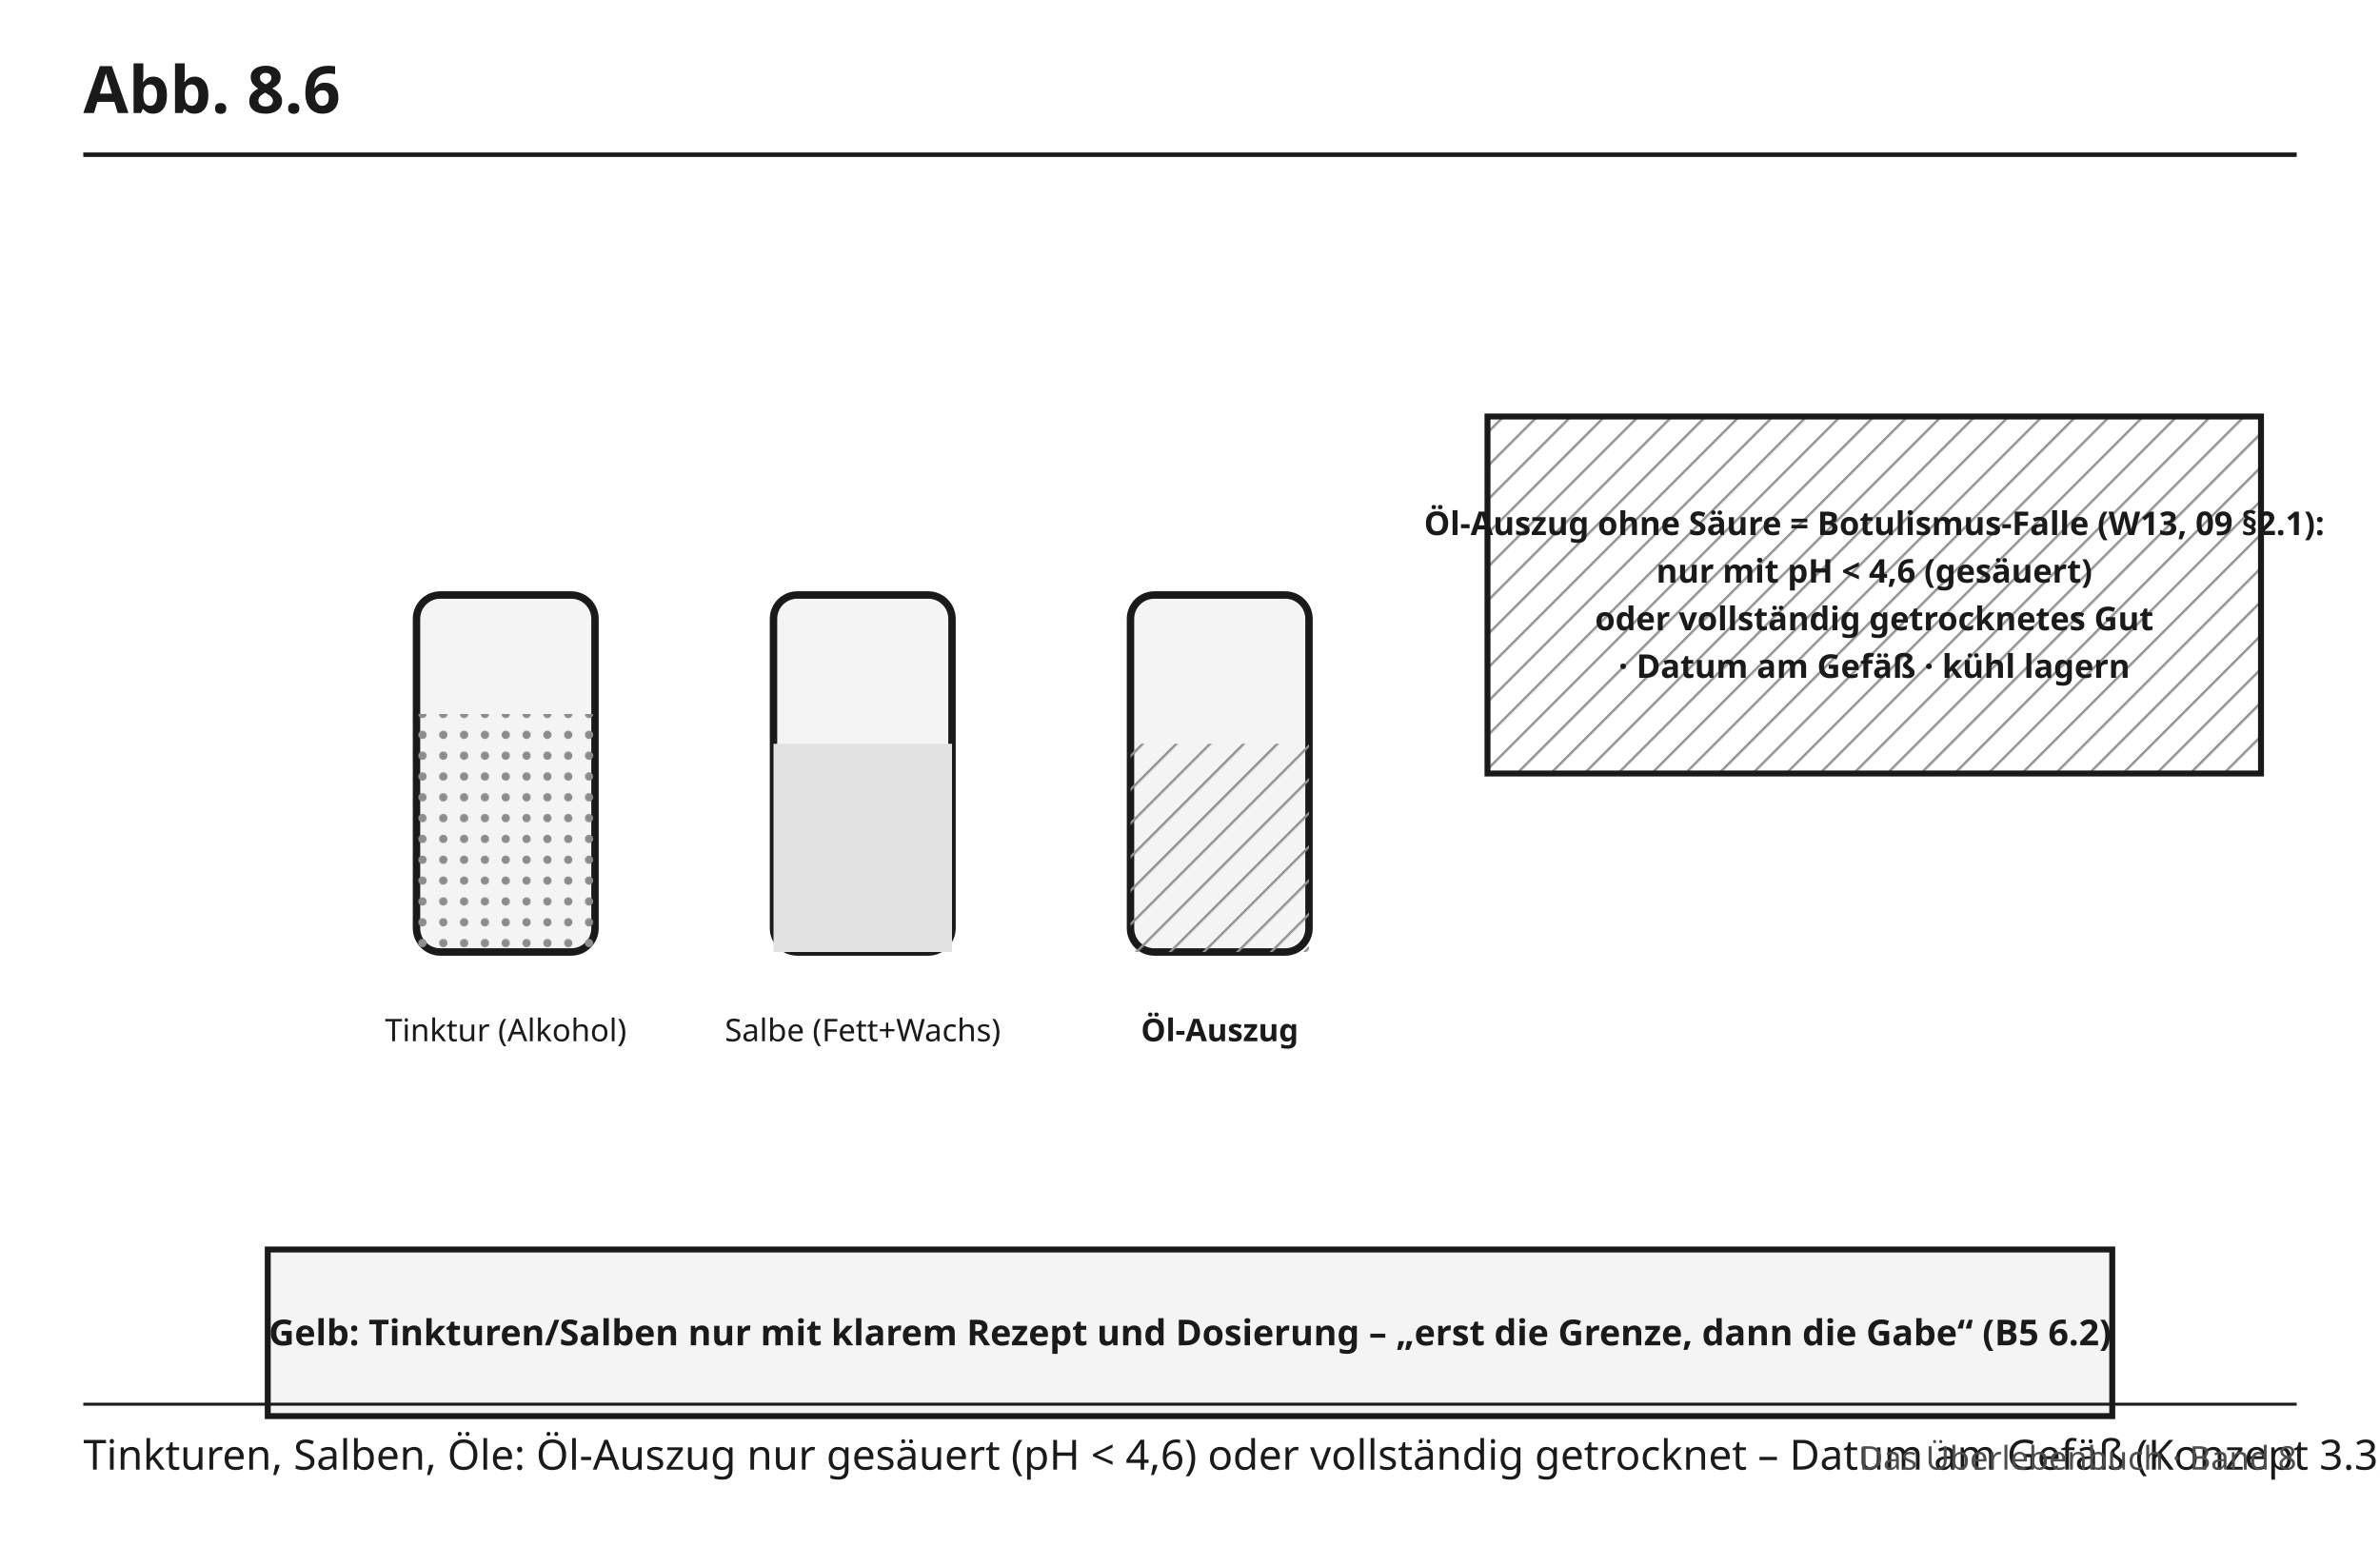
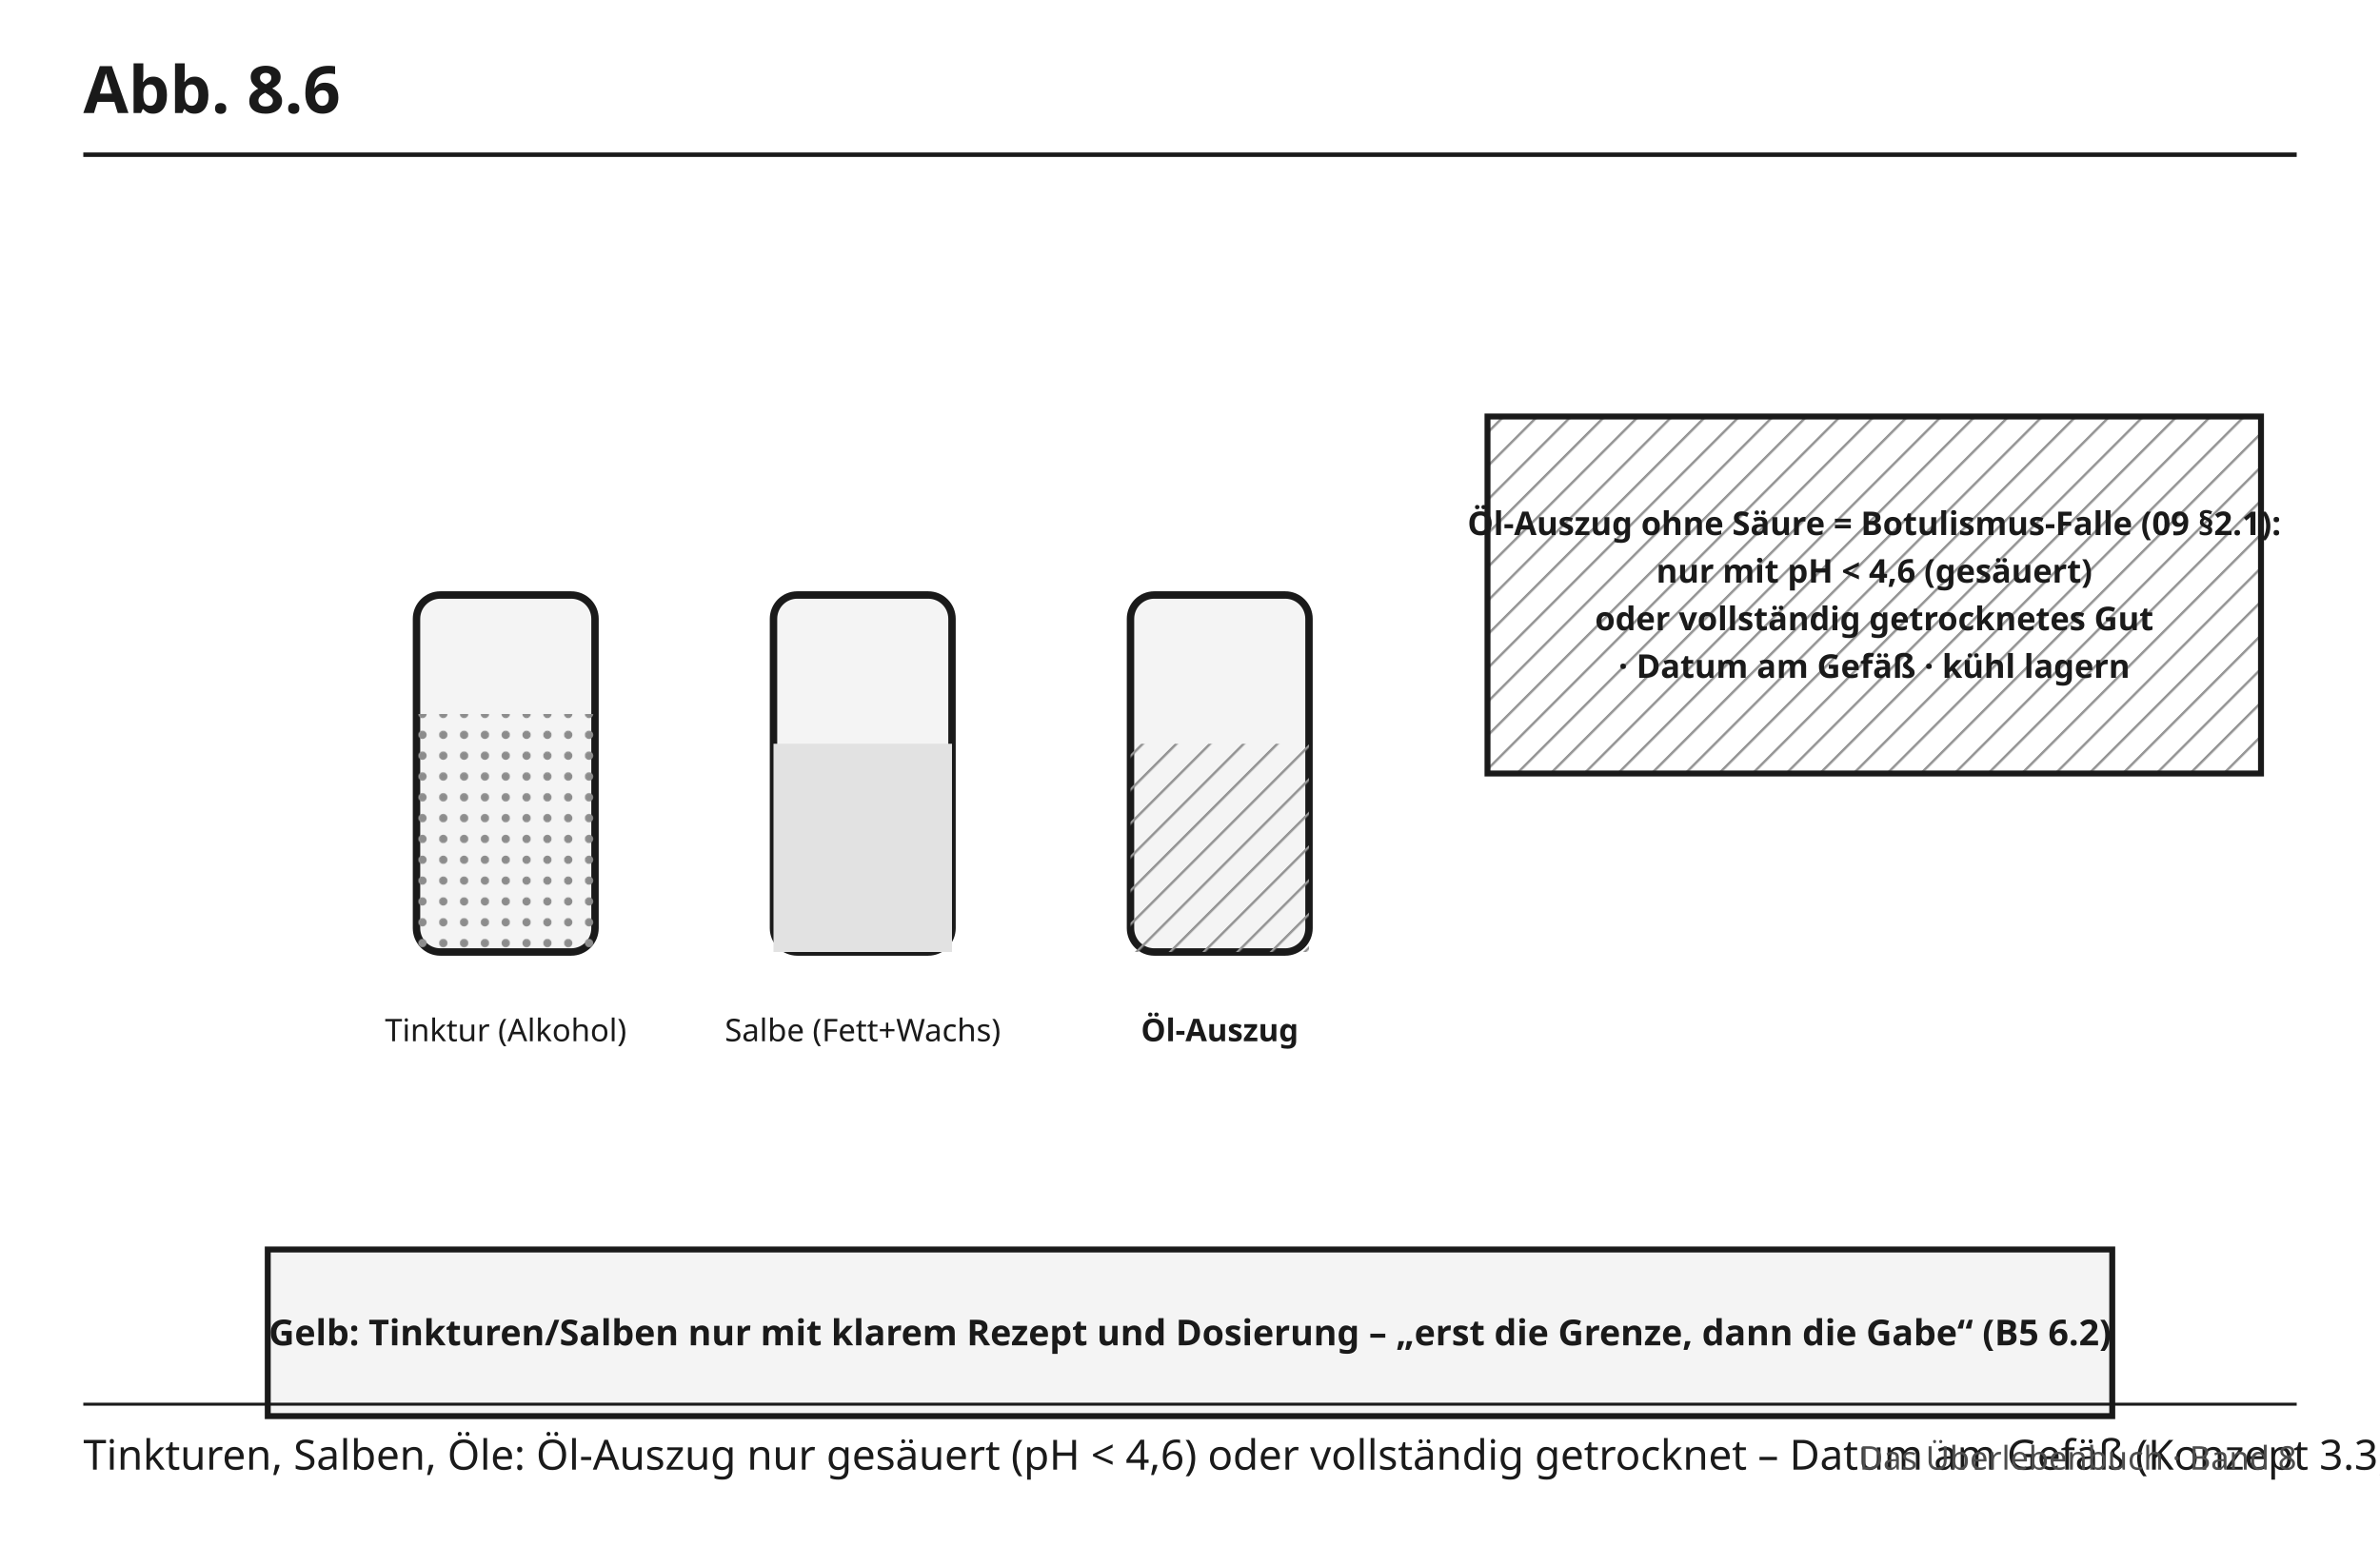
<svg xmlns="http://www.w3.org/2000/svg" viewBox="0 0 800 520" role="img" aria-label="Abb. 8.6 – Tinkturen, Salben, Öle: Öl-Auszug nur gesäuert (pH &lt; 4,6) oder vollständig getrocknet – Datum am Gefäß (Konzept 3.3, Botulismus-Verweis 09 §2.1).">
  <defs>
    <marker id="ah" markerWidth="10" markerHeight="8" refX="9" refY="4" orient="auto">
      <path d="M0 0 L10 4 L0 8 z" fill="#1a1a1a" />
    </marker>
    <marker id="ahs" markerWidth="10" markerHeight="8" refX="1" refY="4" orient="auto">
      <path d="M10 0 L0 4 L10 8 z" fill="#1a1a1a" />
    </marker>
    <pattern id="hatch" width="8" height="8" patternTransform="rotate(45)" patternUnits="userSpaceOnUse">
      <line x1="0" y1="0" x2="0" y2="8" stroke="#8c8c8c" stroke-width="1.6" />
    </pattern>
    <pattern id="cross" width="8" height="8" patternUnits="userSpaceOnUse">
      <path d="M0 0 L8 8 M8 0 L0 8" stroke="#bfbfbf" stroke-width="1" />
    </pattern>
    <pattern id="dots" width="7" height="7" patternUnits="userSpaceOnUse">
      <circle cx="2" cy="2" r="1.4" fill="#8c8c8c" />
    </pattern>
  </defs>
  <rect x="0" y="0" width="800" height="520" fill="#ffffff" />
  <text x="28" y="38" font-family="sans-serif" font-size="22" text-anchor="start" font-weight="bold" fill="#1a1a1a">Abb. 8.6</text>
  <line x1="28" y1="52" x2="772" y2="52" stroke="#1a1a1a" stroke-width="1.5" />
  <rect x="140" y="200" width="60" height="120" fill="#f4f4f4" stroke="#1a1a1a" stroke-width="2.5" rx="8" />
  <rect x="140" y="240" width="60" height="80" fill="url(#dots)" stroke="#1a1a1a" stroke-width="0" />
  <text x="170" y="350" font-family="sans-serif" font-size="10.5" text-anchor="middle" font-weight="normal" fill="#1a1a1a">Tinktur (Alkohol)</text>
  <rect x="260" y="200" width="60" height="120" fill="#f4f4f4" stroke="#1a1a1a" stroke-width="2.5" rx="8" />
  <rect x="260" y="250" width="60" height="70" fill="#e2e2e2" stroke="#1a1a1a" stroke-width="0" />
  <text x="290" y="350" font-family="sans-serif" font-size="10.5" text-anchor="middle" font-weight="normal" fill="#1a1a1a">Salbe (Fett+Wachs)</text>
  <rect x="380" y="200" width="60" height="120" fill="#f4f4f4" stroke="#1a1a1a" stroke-width="2.5" rx="8" />
  <rect x="380" y="250" width="60" height="70" fill="url(#hatch)" stroke="#1a1a1a" stroke-width="0" />
  <text x="410" y="350" font-family="sans-serif" font-size="10.5" text-anchor="middle" font-weight="bold" fill="#1a1a1a">Öl-Auszug</text>
  <rect x="500" y="140" width="260" height="120" fill="url(#hatch)" stroke="#1a1a1a" stroke-width="2" />
-   <text x="630" y="179.85" font-family="sans-serif" font-size="11" text-anchor="middle" font-weight="bold" fill="#1a1a1a">Öl-Auszug ohne Säure = Botulismus-Falle (W13, 09 §2.1):</text>
+   <text x="630" y="179.85" font-family="sans-serif" font-size="11" text-anchor="middle" font-weight="bold" fill="#1a1a1a">Öl-Auszug ohne Säure = Botulismus-Falle (09 §2.1):</text>
  <text x="630" y="195.85" font-family="sans-serif" font-size="11" text-anchor="middle" font-weight="bold" fill="#1a1a1a">nur mit pH &lt; 4,6 (gesäuert)</text>
  <text x="630" y="211.85" font-family="sans-serif" font-size="11" text-anchor="middle" font-weight="bold" fill="#1a1a1a">oder vollständig getrocknetes Gut</text>
  <text x="630" y="227.85" font-family="sans-serif" font-size="11" text-anchor="middle" font-weight="bold" fill="#1a1a1a">· Datum am Gefäß · kühl lagern</text>
  <rect x="90" y="420" width="620" height="56" fill="#f4f4f4" stroke="#1a1a1a" stroke-width="2" />
  <text x="400" y="452.2" font-family="sans-serif" font-size="12" text-anchor="middle" font-weight="bold" fill="#1a1a1a">Gelb: Tinkturen/Salben nur mit klarem Rezept und Dosierung – „erst die Grenze, dann die Gabe“ (B5 6.2)</text>
  <line x1="28" y1="472" x2="772" y2="472" stroke="#1a1a1a" stroke-width="1" />
  <text x="28" y="494" font-family="sans-serif" font-size="14" text-anchor="start" font-weight="normal" fill="#1a1a1a">Tinkturen, Salben, Öle: Öl-Auszug nur gesäuert (pH &lt; 4,6) oder vollständig getrocknet – Datum am Gefäß (Konzept 3.3, Botulismus-Verweis 09 §2.1).</text>
  <text x="772" y="494" font-family="sans-serif" font-size="11" text-anchor="end" font-weight="normal" fill="#4d4d4d">Das Überlebenbuch · Band 8</text>
</svg>
